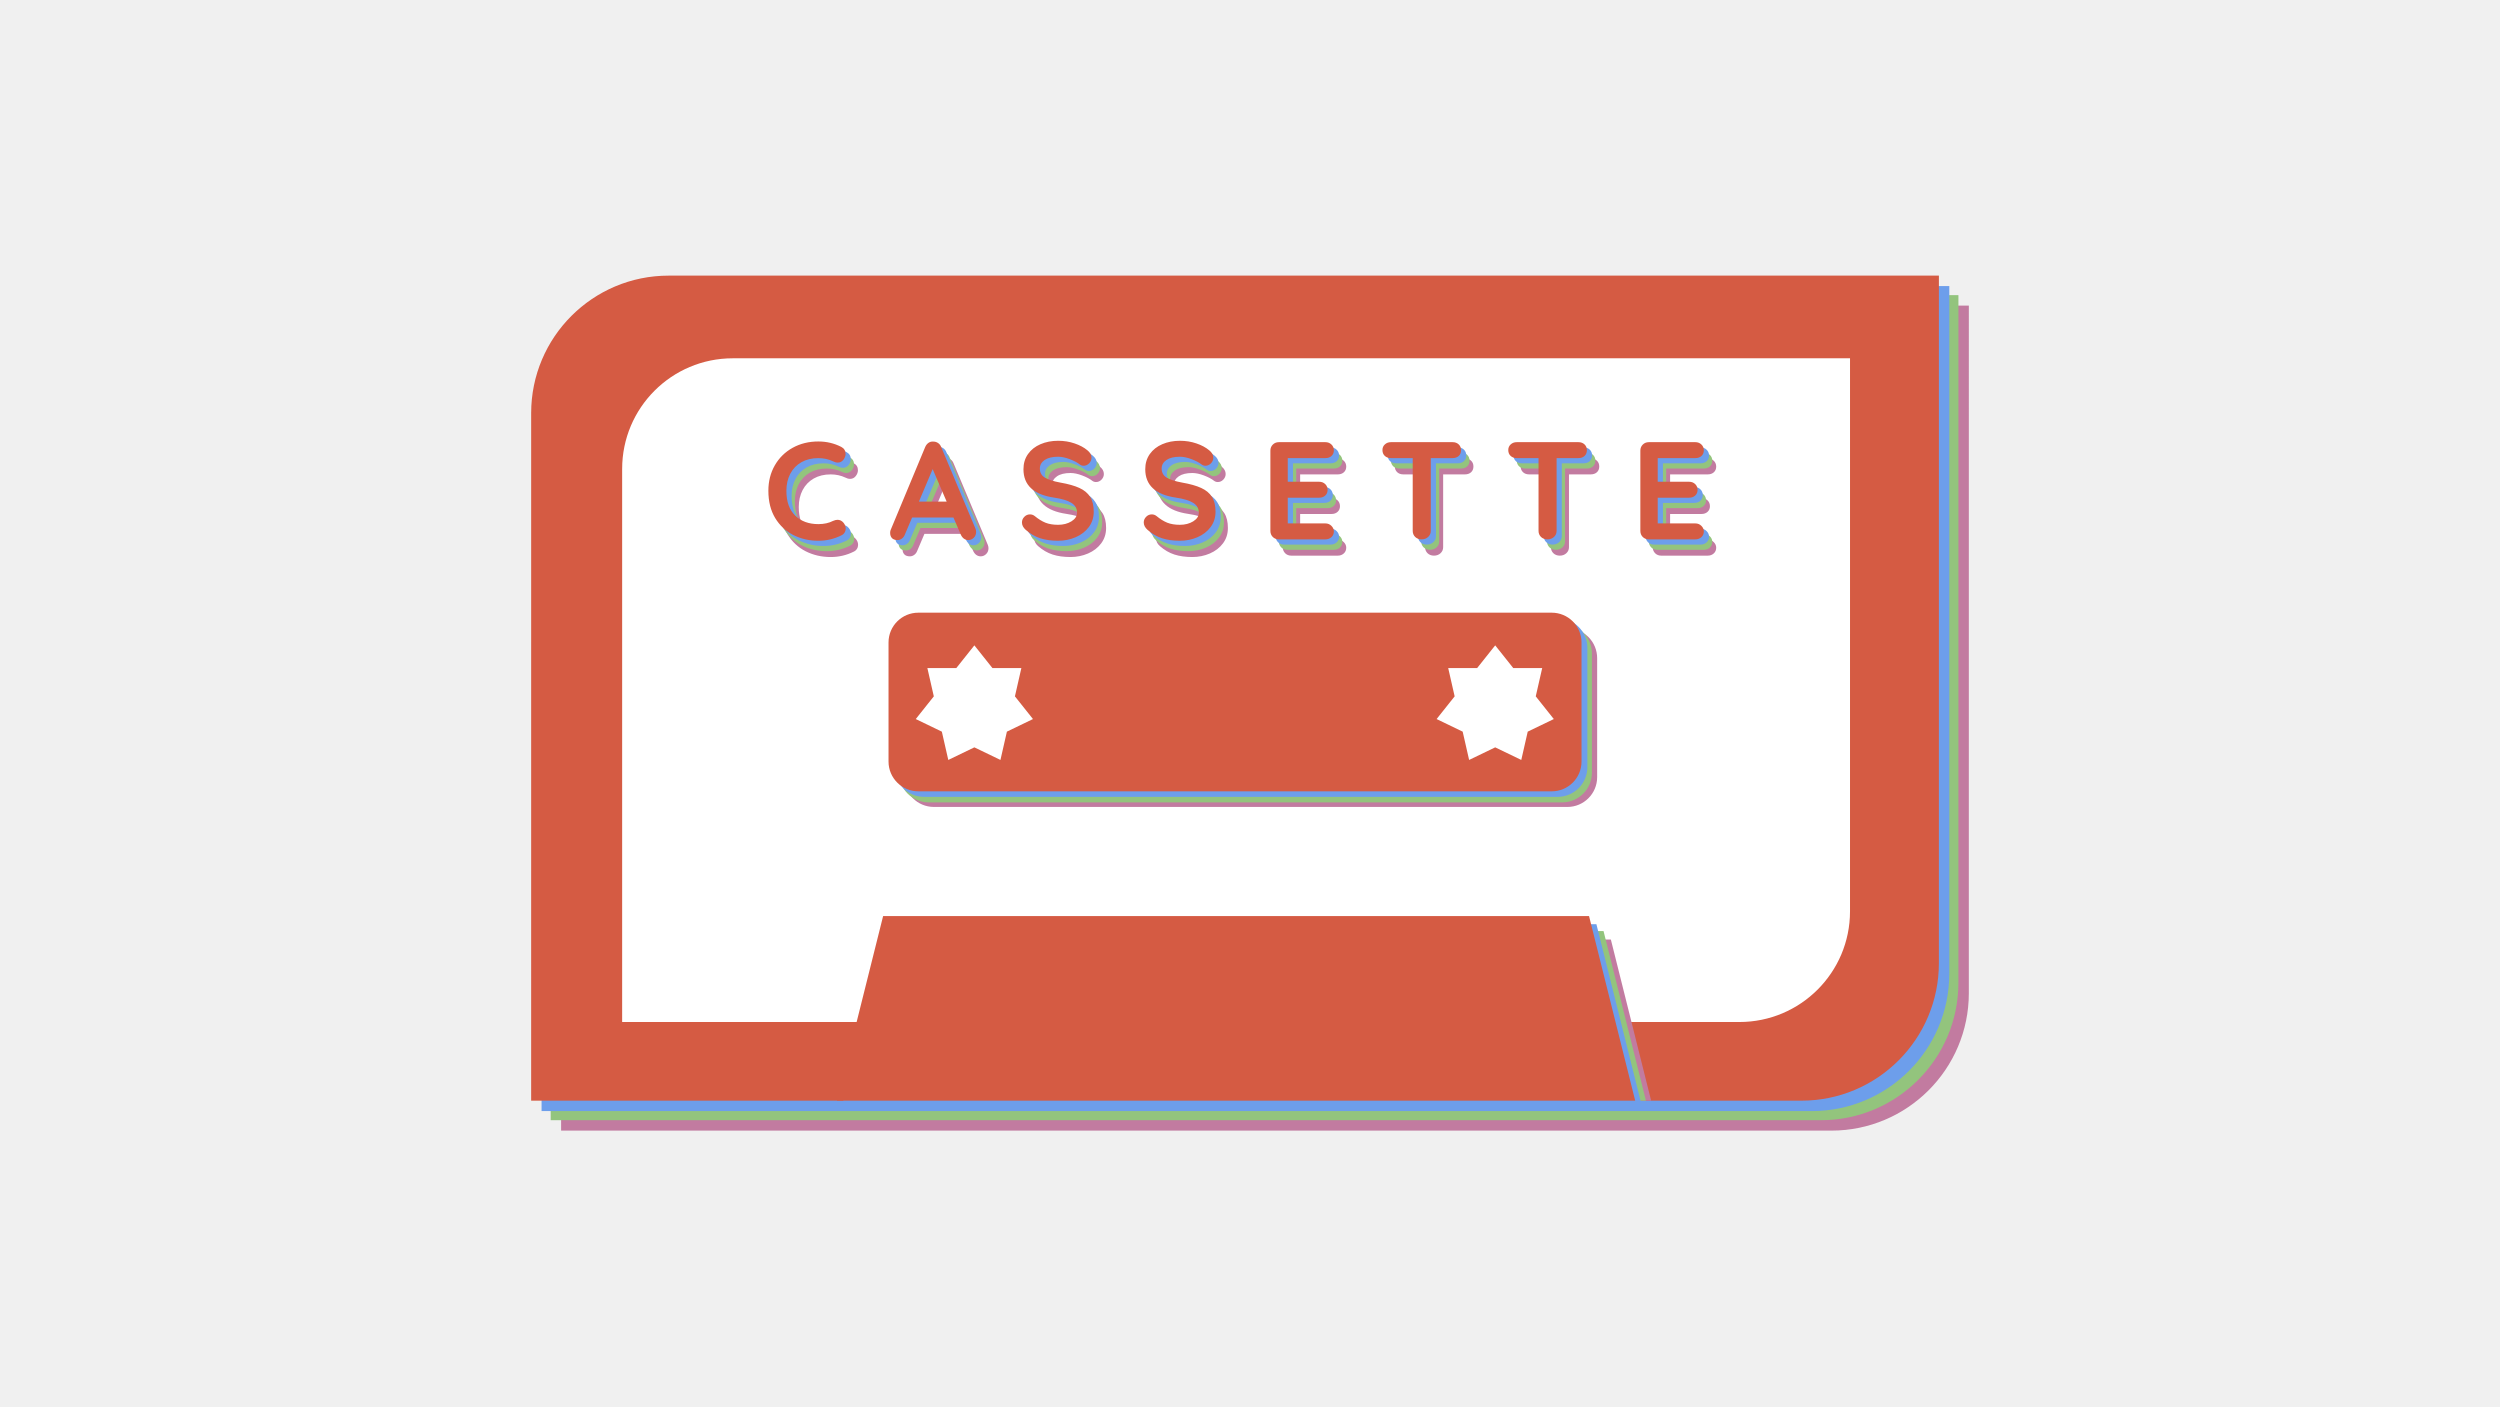
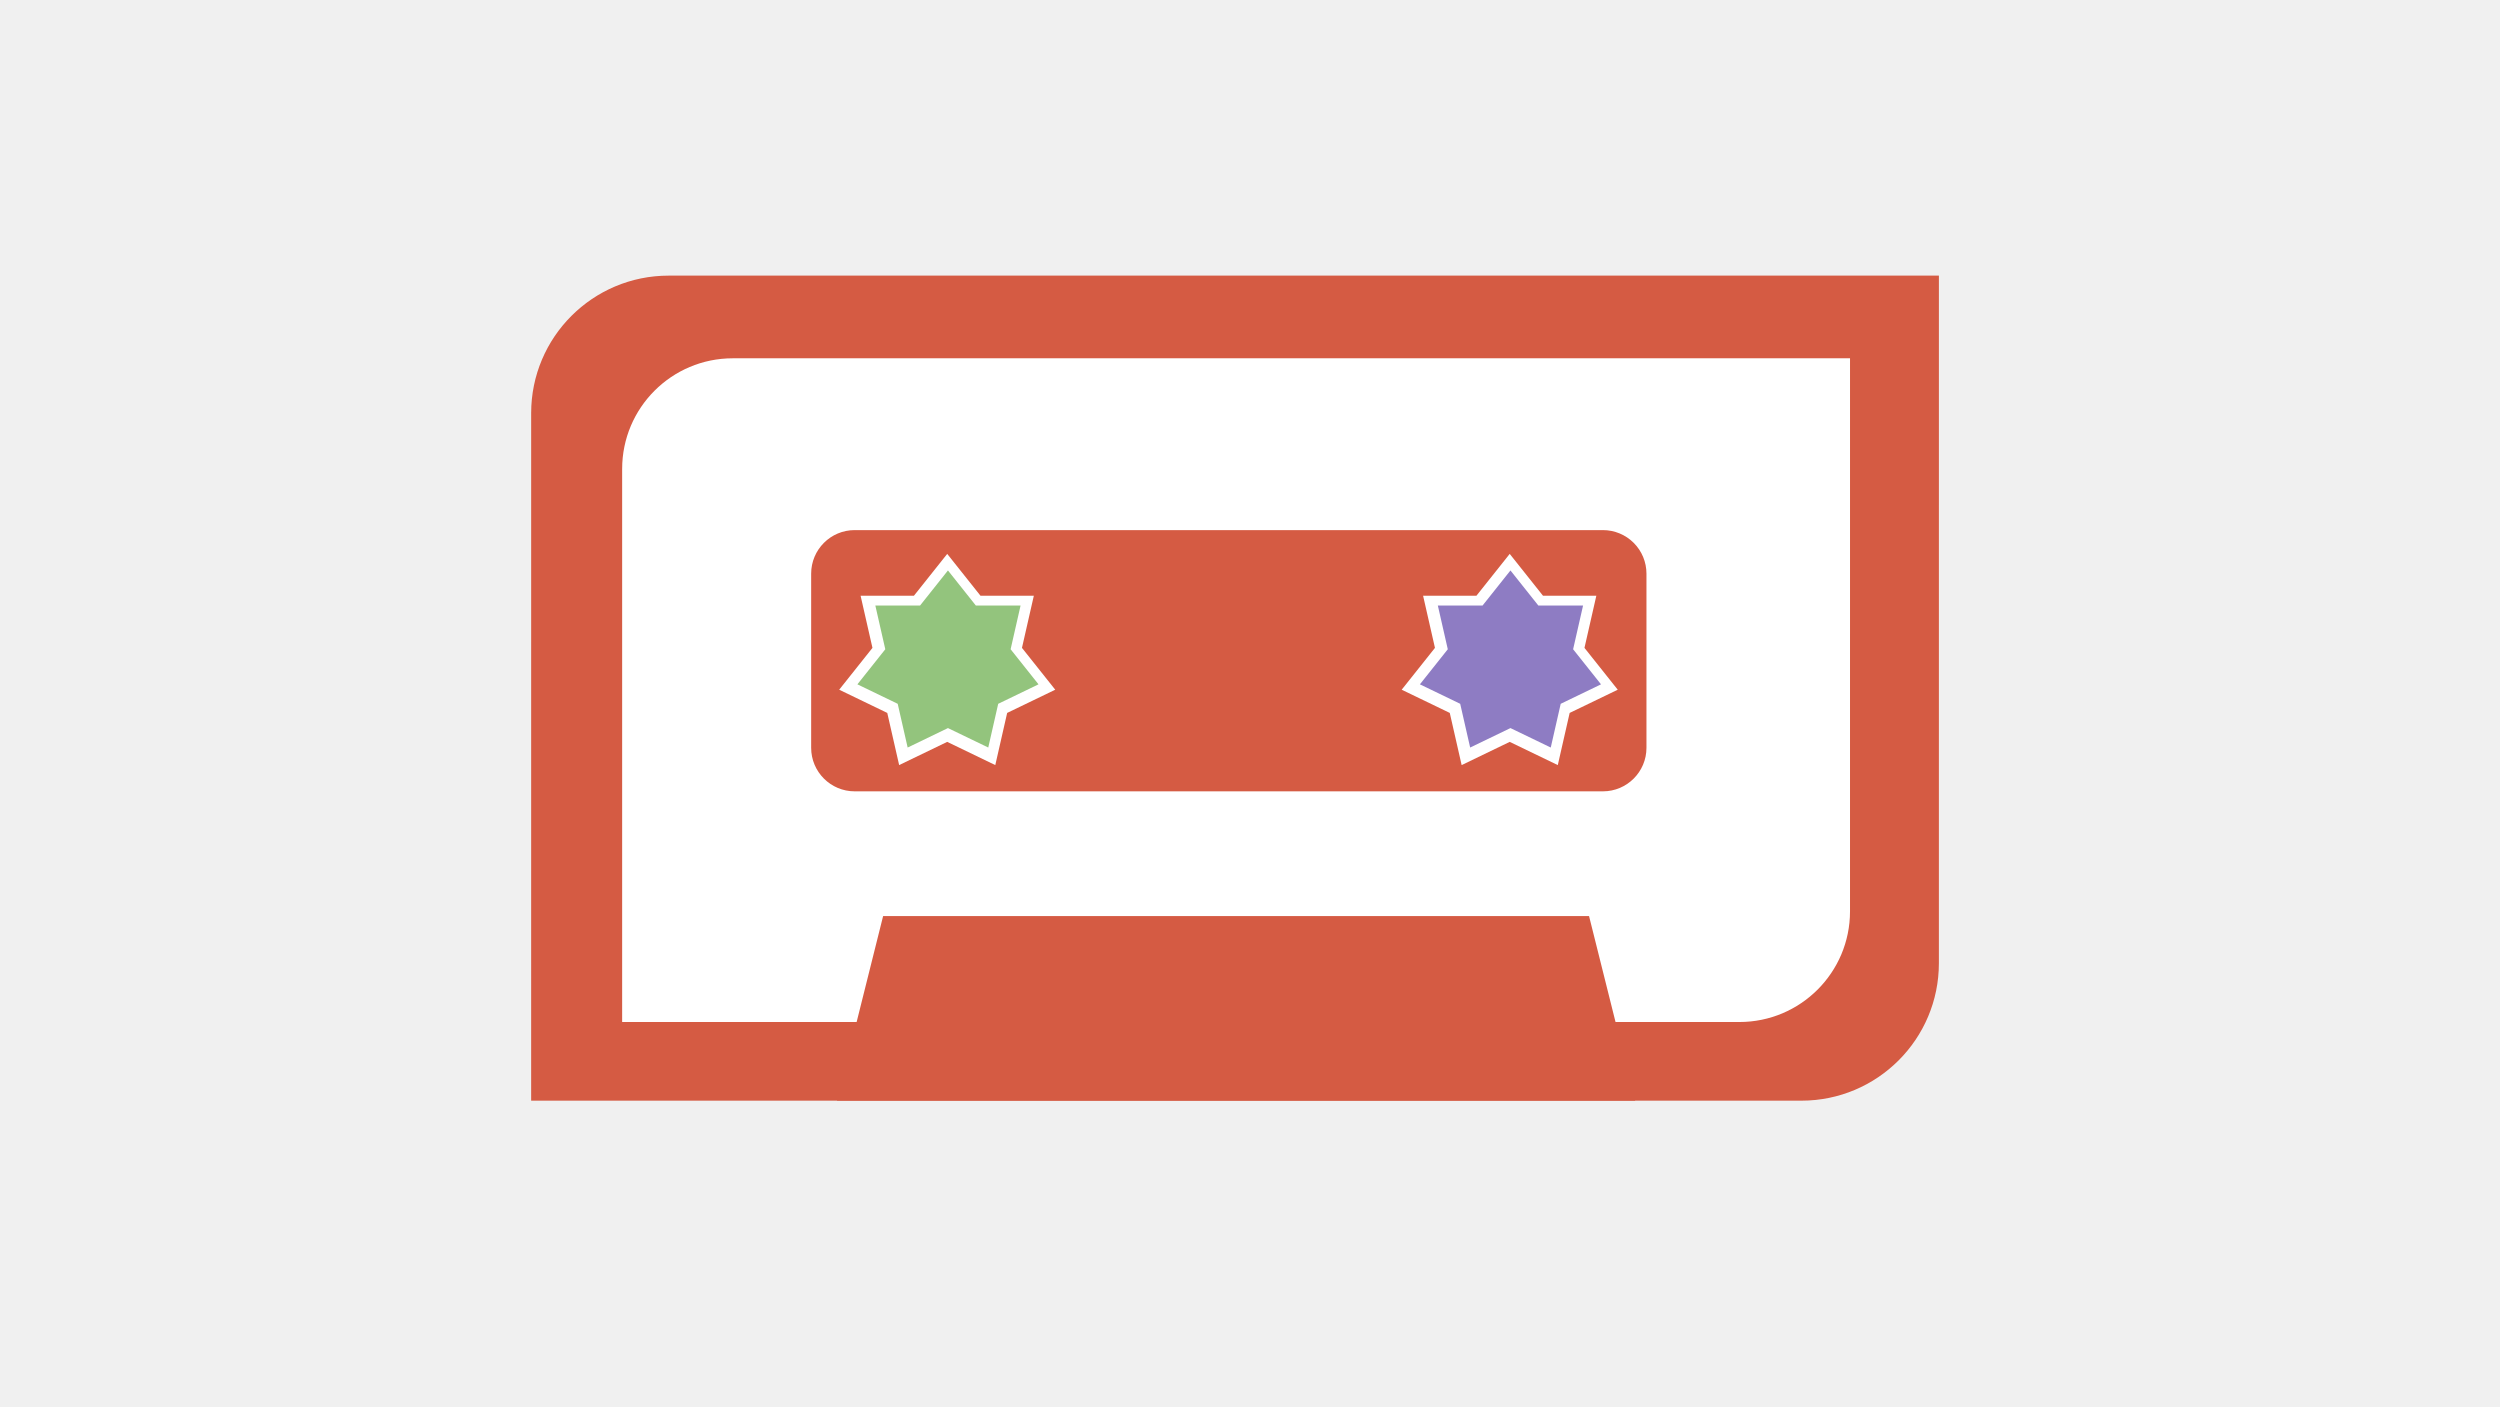
<svg xmlns="http://www.w3.org/2000/svg" version="1.1" viewBox="0.0 0.0 960.0 540.0" fill="none" stroke="none" stroke-linecap="square" stroke-miterlimit="10">
-   <clipPath id="g39fc44f3b4_1_25.0">
+   <clipPath id="g3ea20557ad_0_0.0">
    <path d="m0 0l960.0 0l0 540.0l-960.0 0l0 -540.0z" clip-rule="nonzero" />
  </clipPath>
-   <g clip-path="url(#g39fc44f3b4_1_25.0)">
+   <g clip-path="url(#g3ea20557ad_0_0.0)">
    <path fill="#000000" fill-opacity="0.0" d="m0 0l960.0 0l0 540.0l-960.0 0z" fill-rule="evenodd" />
-     <path fill="#c27ba0" d="m268.27 117.34l487.763 0c0.001 0 0.002 4.7302246E-4 0.003 0.001c8.544922E-4 8.392334E-4 0.001 0.002 0.001 0.003l-0.004 264.01c0 29.163 -23.641 52.804 -52.804 52.804l-487.763 0l0 0c-0.002 0 -0.005 -0.002 -0.005 -0.004l0.005 -264.01l0 0c0 -29.163 23.641 -52.804 52.804 -52.804z" fill-rule="evenodd" />
-     <path fill="#93c47d" d="m264.27 113.34l487.763 0c0.001 0 0.002 4.7302246E-4 0.003 0.001c8.544922E-4 8.392334E-4 0.001 0.002 0.001 0.003l-0.004 264.01c0 29.163 -23.641 52.804 -52.804 52.804l-487.763 0l0 0c-0.002 0 -0.005 -0.002 -0.005 -0.004l0.005 -264.01l0 0c0 -29.163 23.641 -52.804 52.804 -52.804z" fill-rule="evenodd" />
-     <path fill="#6d9eeb" d="m260.77 109.84l487.763 0c0.001 0 0.002 4.7302246E-4 0.003 0.001c8.544922E-4 8.392334E-4 0.001 0.002 0.001 0.003l-0.004 264.01c0 29.163 -23.641 52.804 -52.804 52.804l-487.763 0l0 0c-0.002 0 -0.005 -0.002 -0.005 -0.004l0.005 -264.01l0 0c0 -29.163 23.641 -52.804 52.804 -52.804z" fill-rule="evenodd" />
    <path fill="#d55b43" d="m256.77 105.84l487.763 0c0.001 0 0.002 4.7302246E-4 0.003 0.001c8.544922E-4 8.392334E-4 0.001 0.002 0.001 0.003l-0.004 264.01c0 29.163 -23.641 52.804 -52.804 52.804l-487.763 0l0 0c-0.002 0 -0.005 -0.002 -0.005 -0.004l0.005 -264.01l0 0c0 -29.163 23.641 -52.804 52.804 -52.804z" fill-rule="evenodd" />
    <path fill="#ffffff" d="m281.387 137.585l429.017 0c0.001 0 0.002 4.119873E-4 0.003 0.001c7.324219E-4 7.324219E-4 0.001 0.002 0.001 0.003l-0.004 212.384c0 23.46 -19.018 42.479 -42.479 42.479l-429.018 0l0 0c-0.002 0 -0.004 -0.002 -0.004 -0.004l0.004 -212.384l0 0c0 -23.46 19.018 -42.479 42.479 -42.479z" fill-rule="evenodd" />
-     <path fill="#c27ba0" d="m327.522 422.659l15.472 -61.89l275.575 0l15.472 61.89z" fill-rule="evenodd" />
-     <path fill="#93c47d" d="m325.522 422.654l16.283 -65.134l273.953 0l16.283 65.134z" fill-rule="evenodd" />
-     <path fill="#6d9eeb" d="m323.648 423.483l17.15 -68.598l272.22 0l17.15 68.598z" fill-rule="evenodd" />
    <path fill="#d55b43" d="m321.396 422.659l17.724 -70.898l271.071 0l17.724 70.898z" fill-rule="evenodd" />
-     <path fill="#000000" fill-opacity="0.0" d="m243.658 153.169l471.496 0l0 77.008l-471.496 0z" fill-rule="evenodd" />
-     <path fill="#c27ba0" d="m327.789 177.853q1.656 0.859 1.656 2.719q0 1.125 -0.797 2.188q-0.859 1.125 -2.188 1.125q-0.906 0 -1.812 -0.484q-2.609 -1.234 -5.656 -1.234q-3.734 0 -6.516 1.578q-2.766 1.578 -4.266 4.438q-1.484 2.844 -1.484 6.516q0 6.297 3.391 9.562q3.391 3.25 8.875 3.25q3.25 0 5.656 -1.234q0.953 -0.422 1.703 -0.422q1.391 0 2.344 1.172q0.812 1.016 0.812 2.188q0 0.844 -0.438 1.547q-0.422 0.688 -1.219 1.062q-4.156 2.078 -8.859 2.078q-5.219 0 -9.594 -2.203q-4.375 -2.219 -6.984 -6.531q-2.609 -4.328 -2.609 -10.469q0 -5.438 2.469 -9.75q2.484 -4.328 6.859 -6.75q4.375 -2.422 9.859 -2.422q4.75 0 8.797 2.078zm51.525 31.359q0.266 0.688 0.266 1.281q0 1.375 -0.906 2.266q-0.906 0.875 -2.078 0.875q-0.969 0 -1.75 -0.578q-0.766 -0.594 -1.188 -1.609l-2.781 -6.453l-15.891 0l-2.766 6.516q-0.375 1.0 -1.156 1.562q-0.766 0.562 -1.672 0.562q-1.391 0 -2.109 -0.734q-0.719 -0.75 -0.719 -2.031q0 -0.484 0.156 -1.016l13.281 -31.891q0.438 -1.062 1.281 -1.656q0.859 -0.594 1.922 -0.484q0.953 0 1.781 0.562q0.828 0.562 1.203 1.578l13.125 31.25zm-21.703 -10.344l10.656 0l-5.375 -12.484l-5.281 12.484zm53.43 15.031q-3.844 0 -6.828 -0.953q-2.984 -0.969 -5.594 -3.25q-1.438 -1.281 -1.438 -2.828q0 -1.234 0.906 -2.156q0.906 -0.938 2.172 -0.938q1.016 0 1.828 0.641q2.125 1.75 4.141 2.562q2.031 0.797 4.812 0.797q2.984 0 5.141 -1.328q2.156 -1.344 2.156 -3.312q0 -2.406 -2.141 -3.766q-2.125 -1.359 -6.75 -2.047q-11.688 -1.719 -11.688 -10.891q0 -3.359 1.75 -5.828q1.766 -2.484 4.797 -3.781q3.047 -1.312 6.781 -1.312q3.359 0 6.312 1.016q2.969 1.0 4.938 2.656q1.547 1.234 1.547 2.828q0 1.234 -0.906 2.172q-0.906 0.922 -2.125 0.922q-0.797 0 -1.438 -0.484q-1.391 -1.109 -3.875 -2.047q-2.469 -0.938 -4.453 -0.938q-3.359 0 -5.203 1.266q-1.828 1.25 -1.828 3.266q0 2.297 1.891 3.469q1.891 1.172 5.953 1.922q4.578 0.797 7.328 2.062q2.75 1.25 4.125 3.406q1.391 2.156 1.391 5.734q0 3.359 -1.891 5.891q-1.891 2.531 -5.047 3.891q-3.141 1.359 -6.766 1.359zm46.769 0q-3.844 0 -6.828 -0.953q-2.984 -0.969 -5.594 -3.25q-1.438 -1.281 -1.438 -2.828q0 -1.234 0.906 -2.156q0.906 -0.938 2.172 -0.938q1.016 0 1.828 0.641q2.125 1.75 4.141 2.562q2.031 0.797 4.812 0.797q2.984 0 5.141 -1.328q2.156 -1.344 2.156 -3.312q0 -2.406 -2.141 -3.766q-2.125 -1.359 -6.75 -2.047q-11.688 -1.719 -11.688 -10.891q0 -3.359 1.75 -5.828q1.766 -2.484 4.797 -3.781q3.047 -1.312 6.781 -1.312q3.359 0 6.312 1.016q2.969 1.0 4.938 2.656q1.547 1.234 1.547 2.828q0 1.234 -0.906 2.172q-0.906 0.922 -2.125 0.922q-0.797 0 -1.438 -0.484q-1.391 -1.109 -3.875 -2.047q-2.469 -0.938 -4.453 -0.938q-3.359 0 -5.203 1.266q-1.828 1.25 -1.828 3.266q0 2.297 1.891 3.469q1.891 1.172 5.953 1.922q4.578 0.797 7.328 2.062q2.75 1.25 4.125 3.406q1.391 2.156 1.391 5.734q0 3.359 -1.891 5.891q-1.891 2.531 -5.047 3.891q-3.141 1.359 -6.766 1.359zm55.894 -6.656q1.375 0 2.312 0.938q0.938 0.922 0.938 2.141q0 1.344 -0.938 2.203q-0.938 0.844 -2.312 0.844l-17.875 0q-1.391 0 -2.328 -0.922q-0.922 -0.938 -0.922 -2.328l0 -30.828q0 -1.391 0.922 -2.312q0.938 -0.938 2.328 -0.938l17.875 0q1.375 0 2.312 0.891q0.938 0.875 0.938 2.25q0 1.344 -0.906 2.172q-0.906 0.812 -2.344 0.812l-14.453 0l0 9.078l12.047 0q1.391 0 2.312 0.875q0.938 0.875 0.938 2.266q0 1.328 -0.906 2.156q-0.906 0.828 -2.344 0.828l-12.047 0l0 9.875l14.453 0zm48.842 -31.203q1.438 0 2.344 0.859q0.906 0.844 0.906 2.234q0 1.391 -0.906 2.219q-0.906 0.812 -2.344 0.812l-8.375 0l0 27.953q0 1.391 -1.016 2.328q-1.016 0.922 -2.5 0.922q-1.5 0 -2.469 -0.922q-0.953 -0.938 -0.953 -2.328l0 -27.953l-8.359 0q-1.453 0 -2.359 -0.844q-0.906 -0.859 -0.906 -2.25q0 -1.328 0.938 -2.172q0.938 -0.859 2.328 -0.859l23.672 0zm48.315 0q1.438 0 2.344 0.859q0.906 0.844 0.906 2.234q0 1.391 -0.906 2.219q-0.906 0.812 -2.344 0.812l-8.375 0l0 27.953q0 1.391 -1.016 2.328q-1.016 0.922 -2.5 0.922q-1.5 0 -2.469 -0.922q-0.953 -0.938 -0.953 -2.328l0 -27.953l-8.359 0q-1.453 0 -2.359 -0.844q-0.906 -0.859 -0.906 -2.25q0 -1.328 0.938 -2.172q0.938 -0.859 2.328 -0.859l23.672 0zm44.909 31.203q1.375 0 2.312 0.938q0.938 0.922 0.938 2.141q0 1.344 -0.938 2.203q-0.938 0.844 -2.312 0.844l-17.875 0q-1.391 0 -2.328 -0.922q-0.922 -0.938 -0.922 -2.328l0 -30.828q0 -1.391 0.922 -2.312q0.938 -0.938 2.328 -0.938l17.875 0q1.375 0 2.312 0.891q0.938 0.875 0.938 2.25q0 1.344 -0.906 2.172q-0.906 0.812 -2.344 0.812l-14.453 0l0 9.078l12.047 0q1.391 0 2.312 0.875q0.938 0.875 0.938 2.266q0 1.328 -0.906 2.156q-0.906 0.828 -2.344 0.828l-12.047 0l0 9.875l14.453 0z" fill-rule="nonzero" />
-     <path fill="#000000" fill-opacity="0.0" d="m242.158 150.919l471.496 0l0 77.008l-471.496 0z" fill-rule="evenodd" />
-     <path fill="#93c47d" d="m326.289 175.603q1.656 0.859 1.656 2.719q0 1.125 -0.797 2.188q-0.859 1.125 -2.188 1.125q-0.906 0 -1.812 -0.484q-2.609 -1.234 -5.656 -1.234q-3.734 0 -6.516 1.578q-2.766 1.578 -4.266 4.438q-1.484 2.844 -1.484 6.516q0 6.297 3.391 9.562q3.391 3.25 8.875 3.25q3.25 0 5.656 -1.234q0.953 -0.422 1.703 -0.422q1.391 0 2.344 1.172q0.812 1.016 0.812 2.188q0 0.844 -0.438 1.547q-0.422 0.688 -1.219 1.062q-4.156 2.078 -8.859 2.078q-5.219 0 -9.594 -2.203q-4.375 -2.219 -6.984 -6.531q-2.609 -4.328 -2.609 -10.469q0 -5.438 2.469 -9.75q2.484 -4.328 6.859 -6.75q4.375 -2.422 9.859 -2.422q4.75 0 8.797 2.078zm51.525 31.359q0.266 0.688 0.266 1.281q0 1.375 -0.906 2.266q-0.906 0.875 -2.078 0.875q-0.969 0 -1.75 -0.578q-0.766 -0.594 -1.188 -1.609l-2.781 -6.453l-15.891 0l-2.766 6.516q-0.375 1.0 -1.156 1.562q-0.766 0.562 -1.672 0.562q-1.391 0 -2.109 -0.734q-0.719 -0.75 -0.719 -2.031q0 -0.484 0.156 -1.016l13.281 -31.891q0.438 -1.062 1.281 -1.656q0.859 -0.594 1.922 -0.484q0.953 0 1.781 0.562q0.828 0.562 1.203 1.578l13.125 31.25zm-21.703 -10.344l10.656 0l-5.375 -12.484l-5.281 12.484zm53.43 15.031q-3.844 0 -6.828 -0.953q-2.984 -0.969 -5.594 -3.25q-1.438 -1.281 -1.438 -2.828q0 -1.234 0.906 -2.156q0.906 -0.938 2.172 -0.938q1.016 0 1.828 0.641q2.125 1.75 4.141 2.562q2.031 0.797 4.812 0.797q2.984 0 5.141 -1.328q2.156 -1.344 2.156 -3.312q0 -2.406 -2.141 -3.766q-2.125 -1.359 -6.75 -2.047q-11.688 -1.719 -11.688 -10.891q0 -3.359 1.75 -5.828q1.766 -2.484 4.797 -3.781q3.047 -1.312 6.781 -1.312q3.359 0 6.312 1.016q2.969 1.0 4.938 2.656q1.547 1.234 1.547 2.828q0 1.234 -0.906 2.172q-0.906 0.922 -2.125 0.922q-0.797 0 -1.438 -0.484q-1.391 -1.109 -3.875 -2.047q-2.469 -0.938 -4.453 -0.938q-3.359 0 -5.203 1.266q-1.828 1.25 -1.828 3.266q0 2.297 1.891 3.469q1.891 1.172 5.953 1.922q4.578 0.797 7.328 2.062q2.75 1.25 4.125 3.406q1.391 2.156 1.391 5.734q0 3.359 -1.891 5.891q-1.891 2.531 -5.047 3.891q-3.141 1.359 -6.766 1.359zm46.769 0q-3.844 0 -6.828 -0.953q-2.984 -0.969 -5.594 -3.25q-1.438 -1.281 -1.438 -2.828q0 -1.234 0.906 -2.156q0.906 -0.938 2.172 -0.938q1.016 0 1.828 0.641q2.125 1.75 4.141 2.562q2.031 0.797 4.812 0.797q2.984 0 5.141 -1.328q2.156 -1.344 2.156 -3.312q0 -2.406 -2.141 -3.766q-2.125 -1.359 -6.75 -2.047q-11.688 -1.719 -11.688 -10.891q0 -3.359 1.75 -5.828q1.766 -2.484 4.797 -3.781q3.047 -1.312 6.781 -1.312q3.359 0 6.312 1.016q2.969 1.0 4.938 2.656q1.547 1.234 1.547 2.828q0 1.234 -0.906 2.172q-0.906 0.922 -2.125 0.922q-0.797 0 -1.438 -0.484q-1.391 -1.109 -3.875 -2.047q-2.469 -0.938 -4.453 -0.938q-3.359 0 -5.203 1.266q-1.828 1.25 -1.828 3.266q0 2.297 1.891 3.469q1.891 1.172 5.953 1.922q4.578 0.797 7.328 2.062q2.75 1.25 4.125 3.406q1.391 2.156 1.391 5.734q0 3.359 -1.891 5.891q-1.891 2.531 -5.047 3.891q-3.141 1.359 -6.766 1.359zm55.894 -6.656q1.375 0 2.312 0.938q0.938 0.922 0.938 2.141q0 1.344 -0.938 2.203q-0.938 0.844 -2.312 0.844l-17.875 0q-1.391 0 -2.328 -0.922q-0.922 -0.938 -0.922 -2.328l0 -30.828q0 -1.391 0.922 -2.312q0.938 -0.938 2.328 -0.938l17.875 0q1.375 0 2.312 0.891q0.938 0.875 0.938 2.25q0 1.344 -0.906 2.172q-0.906 0.812 -2.344 0.812l-14.453 0l0 9.078l12.047 0q1.391 0 2.312 0.875q0.938 0.875 0.938 2.266q0 1.328 -0.906 2.156q-0.906 0.828 -2.344 0.828l-12.047 0l0 9.875l14.453 0zm48.842 -31.203q1.438 0 2.344 0.859q0.906 0.844 0.906 2.234q0 1.391 -0.906 2.219q-0.906 0.812 -2.344 0.812l-8.375 0l0 27.953q0 1.391 -1.016 2.328q-1.016 0.922 -2.5 0.922q-1.5 0 -2.469 -0.922q-0.953 -0.938 -0.953 -2.328l0 -27.953l-8.359 0q-1.453 0 -2.359 -0.844q-0.906 -0.859 -0.906 -2.25q0 -1.328 0.938 -2.172q0.938 -0.859 2.328 -0.859l23.672 0zm48.315 0q1.438 0 2.344 0.859q0.906 0.844 0.906 2.234q0 1.391 -0.906 2.219q-0.906 0.812 -2.344 0.812l-8.375 0l0 27.953q0 1.391 -1.016 2.328q-1.016 0.922 -2.5 0.922q-1.5 0 -2.469 -0.922q-0.953 -0.938 -0.953 -2.328l0 -27.953l-8.359 0q-1.453 0 -2.359 -0.844q-0.906 -0.859 -0.906 -2.25q0 -1.328 0.938 -2.172q0.938 -0.859 2.328 -0.859l23.672 0zm44.909 31.203q1.375 0 2.312 0.938q0.938 0.922 0.938 2.141q0 1.344 -0.938 2.203q-0.938 0.844 -2.312 0.844l-17.875 0q-1.391 0 -2.328 -0.922q-0.922 -0.938 -0.922 -2.328l0 -30.828q0 -1.391 0.922 -2.312q0.938 -0.938 2.328 -0.938l17.875 0q1.375 0 2.312 0.891q0.938 0.875 0.938 2.25q0 1.344 -0.906 2.172q-0.906 0.812 -2.344 0.812l-14.453 0l0 9.078l12.047 0q1.391 0 2.312 0.875q0.938 0.875 0.938 2.266q0 1.328 -0.906 2.156q-0.906 0.828 -2.344 0.828l-12.047 0l0 9.875l14.453 0z" fill-rule="nonzero" />
-     <path fill="#000000" fill-opacity="0.0" d="m240.908 148.919l471.496 0l0 77.008l-471.496 0z" fill-rule="evenodd" />
-     <path fill="#6d9eeb" d="m325.039 173.603q1.656 0.859 1.656 2.719q0 1.125 -0.797 2.188q-0.859 1.125 -2.188 1.125q-0.906 0 -1.812 -0.484q-2.609 -1.234 -5.656 -1.234q-3.734 0 -6.516 1.578q-2.766 1.578 -4.266 4.438q-1.484 2.844 -1.484 6.516q0 6.297 3.391 9.562q3.391 3.25 8.875 3.25q3.25 0 5.656 -1.234q0.953 -0.422 1.703 -0.422q1.391 0 2.344 1.172q0.812 1.016 0.812 2.188q0 0.844 -0.438 1.547q-0.422 0.688 -1.219 1.062q-4.156 2.078 -8.859 2.078q-5.219 0 -9.594 -2.203q-4.375 -2.219 -6.984 -6.531q-2.609 -4.328 -2.609 -10.469q0 -5.438 2.469 -9.75q2.484 -4.328 6.859 -6.75q4.375 -2.422 9.859 -2.422q4.75 0 8.797 2.078zm51.525 31.359q0.266 0.688 0.266 1.281q0 1.375 -0.906 2.266q-0.906 0.875 -2.078 0.875q-0.969 0 -1.75 -0.578q-0.766 -0.594 -1.188 -1.609l-2.781 -6.453l-15.891 0l-2.766 6.516q-0.375 1.0 -1.156 1.562q-0.766 0.562 -1.672 0.562q-1.391 0 -2.109 -0.734q-0.719 -0.75 -0.719 -2.031q0 -0.484 0.156 -1.016l13.281 -31.891q0.438 -1.062 1.281 -1.656q0.859 -0.594 1.922 -0.484q0.953 0 1.781 0.562q0.828 0.562 1.203 1.578l13.125 31.25zm-21.703 -10.344l10.656 0l-5.375 -12.484l-5.281 12.484zm53.43 15.031q-3.844 0 -6.828 -0.953q-2.984 -0.969 -5.594 -3.25q-1.438 -1.281 -1.438 -2.828q0 -1.234 0.906 -2.156q0.906 -0.938 2.172 -0.938q1.016 0 1.828 0.641q2.125 1.75 4.141 2.562q2.031 0.797 4.812 0.797q2.984 0 5.141 -1.328q2.156 -1.344 2.156 -3.312q0 -2.406 -2.141 -3.766q-2.125 -1.359 -6.75 -2.047q-11.688 -1.719 -11.688 -10.891q0 -3.359 1.75 -5.828q1.766 -2.484 4.797 -3.781q3.047 -1.312 6.781 -1.312q3.359 0 6.312 1.016q2.969 1.0 4.938 2.656q1.547 1.234 1.547 2.828q0 1.234 -0.906 2.172q-0.906 0.922 -2.125 0.922q-0.797 0 -1.438 -0.484q-1.391 -1.109 -3.875 -2.047q-2.469 -0.938 -4.453 -0.938q-3.359 0 -5.203 1.266q-1.828 1.25 -1.828 3.266q0 2.297 1.891 3.469q1.891 1.172 5.953 1.922q4.578 0.797 7.328 2.062q2.75 1.25 4.125 3.406q1.391 2.156 1.391 5.734q0 3.359 -1.891 5.891q-1.891 2.531 -5.047 3.891q-3.141 1.359 -6.766 1.359zm46.769 0q-3.844 0 -6.828 -0.953q-2.984 -0.969 -5.594 -3.25q-1.438 -1.281 -1.438 -2.828q0 -1.234 0.906 -2.156q0.906 -0.938 2.172 -0.938q1.016 0 1.828 0.641q2.125 1.75 4.141 2.562q2.031 0.797 4.812 0.797q2.984 0 5.141 -1.328q2.156 -1.344 2.156 -3.312q0 -2.406 -2.141 -3.766q-2.125 -1.359 -6.75 -2.047q-11.688 -1.719 -11.688 -10.891q0 -3.359 1.75 -5.828q1.766 -2.484 4.797 -3.781q3.047 -1.312 6.781 -1.312q3.359 0 6.312 1.016q2.969 1.0 4.938 2.656q1.547 1.234 1.547 2.828q0 1.234 -0.906 2.172q-0.906 0.922 -2.125 0.922q-0.797 0 -1.438 -0.484q-1.391 -1.109 -3.875 -2.047q-2.469 -0.938 -4.453 -0.938q-3.359 0 -5.203 1.266q-1.828 1.25 -1.828 3.266q0 2.297 1.891 3.469q1.891 1.172 5.953 1.922q4.578 0.797 7.328 2.062q2.75 1.25 4.125 3.406q1.391 2.156 1.391 5.734q0 3.359 -1.891 5.891q-1.891 2.531 -5.047 3.891q-3.141 1.359 -6.766 1.359zm55.894 -6.656q1.375 0 2.312 0.938q0.938 0.922 0.938 2.141q0 1.344 -0.938 2.203q-0.938 0.844 -2.312 0.844l-17.875 0q-1.391 0 -2.328 -0.922q-0.922 -0.938 -0.922 -2.328l0 -30.828q0 -1.391 0.922 -2.312q0.938 -0.938 2.328 -0.938l17.875 0q1.375 0 2.312 0.891q0.938 0.875 0.938 2.25q0 1.344 -0.906 2.172q-0.906 0.812 -2.344 0.812l-14.453 0l0 9.078l12.047 0q1.391 0 2.312 0.875q0.938 0.875 0.938 2.266q0 1.328 -0.906 2.156q-0.906 0.828 -2.344 0.828l-12.047 0l0 9.875l14.453 0zm48.842 -31.203q1.438 0 2.344 0.859q0.906 0.844 0.906 2.234q0 1.391 -0.906 2.219q-0.906 0.812 -2.344 0.812l-8.375 0l0 27.953q0 1.391 -1.016 2.328q-1.016 0.922 -2.5 0.922q-1.5 0 -2.469 -0.922q-0.953 -0.938 -0.953 -2.328l0 -27.953l-8.359 0q-1.453 0 -2.359 -0.844q-0.906 -0.859 -0.906 -2.25q0 -1.328 0.938 -2.172q0.938 -0.859 2.328 -0.859l23.672 0zm48.315 0q1.438 0 2.344 0.859q0.906 0.844 0.906 2.234q0 1.391 -0.906 2.219q-0.906 0.812 -2.344 0.812l-8.375 0l0 27.953q0 1.391 -1.016 2.328q-1.016 0.922 -2.5 0.922q-1.5 0 -2.469 -0.922q-0.953 -0.938 -0.953 -2.328l0 -27.953l-8.359 0q-1.453 0 -2.359 -0.844q-0.906 -0.859 -0.906 -2.25q0 -1.328 0.938 -2.172q0.938 -0.859 2.328 -0.859l23.672 0zm44.909 31.203q1.375 0 2.312 0.938q0.938 0.922 0.938 2.141q0 1.344 -0.938 2.203q-0.938 0.844 -2.312 0.844l-17.875 0q-1.391 0 -2.328 -0.922q-0.922 -0.938 -0.922 -2.328l0 -30.828q0 -1.391 0.922 -2.312q0.938 -0.938 2.328 -0.938l17.875 0q1.375 0 2.312 0.891q0.938 0.875 0.938 2.25q0 1.344 -0.906 2.172q-0.906 0.812 -2.344 0.812l-14.453 0l0 9.078l12.047 0q1.391 0 2.312 0.875q0.938 0.875 0.938 2.266q0 1.328 -0.906 2.156q-0.906 0.828 -2.344 0.828l-12.047 0l0 9.875l14.453 0z" fill-rule="nonzero" />
-     <path fill="#c27ba0" d="m347.194 252.704l0 0c0 -6.314 5.119 -11.433 11.433 -11.433l243.244 0c3.032 0 5.94 1.205 8.085 3.349c2.144 2.144 3.349 5.052 3.349 8.085l0 45.732c0 6.314 -5.119 11.433 -11.433 11.433l-243.244 0c-6.314 0 -11.433 -5.119 -11.433 -11.433z" fill-rule="evenodd" />
-     <path fill="#93c47d" d="m345.194 250.954l0 0c0 -6.314 5.119 -11.433 11.433 -11.433l243.244 0c3.032 0 5.94 1.205 8.085 3.349c2.144 2.144 3.349 5.052 3.349 8.085l0 45.732c0 6.314 -5.119 11.433 -11.433 11.433l-243.244 0c-6.314 0 -11.433 -5.119 -11.433 -11.433z" fill-rule="evenodd" />
-     <path fill="#6d9eeb" d="m343.444 248.829l0 0c0 -6.314 5.119 -11.433 11.433 -11.433l243.244 0c3.032 0 5.94 1.205 8.085 3.349c2.144 2.144 3.349 5.052 3.349 8.085l0 45.732c0 6.314 -5.119 11.433 -11.433 11.433l-243.244 0c-6.314 0 -11.433 -5.119 -11.433 -11.433z" fill-rule="evenodd" />
-     <path fill="#d55b43" d="m341.194 246.704l0 0c0 -6.314 5.119 -11.433 11.433 -11.433l243.244 0c3.032 0 5.94 1.205 8.085 3.349c2.144 2.144 3.349 5.052 3.349 8.085l0 45.732c0 6.314 -5.119 11.433 -11.433 11.433l-243.244 0c-6.314 0 -11.433 -5.119 -11.433 -11.433z" fill-rule="evenodd" />
-     <path fill="#000000" fill-opacity="0.0" d="m238.908 146.919l471.496 0l0 77.008l-471.496 0z" fill-rule="evenodd" />
-     <path fill="#d55b43" d="m323.039 171.603q1.656 0.859 1.656 2.719q0 1.125 -0.797 2.188q-0.859 1.125 -2.188 1.125q-0.906 0 -1.812 -0.484q-2.609 -1.234 -5.656 -1.234q-3.734 0 -6.516 1.578q-2.766 1.578 -4.266 4.438q-1.484 2.844 -1.484 6.516q0 6.297 3.391 9.562q3.391 3.25 8.875 3.25q3.25 0 5.656 -1.234q0.953 -0.422 1.703 -0.422q1.391 0 2.344 1.172q0.812 1.016 0.812 2.188q0 0.844 -0.438 1.547q-0.422 0.688 -1.219 1.062q-4.156 2.078 -8.859 2.078q-5.219 0 -9.594 -2.203q-4.375 -2.219 -6.984 -6.531q-2.609 -4.328 -2.609 -10.469q0 -5.438 2.469 -9.75q2.484 -4.328 6.859 -6.75q4.375 -2.422 9.859 -2.422q4.75 0 8.797 2.078zm51.525 31.359q0.266 0.688 0.266 1.281q0 1.375 -0.906 2.266q-0.906 0.875 -2.078 0.875q-0.969 0 -1.75 -0.578q-0.766 -0.594 -1.188 -1.609l-2.781 -6.453l-15.891 0l-2.766 6.516q-0.375 1.0 -1.156 1.562q-0.766 0.562 -1.672 0.562q-1.391 0 -2.109 -0.734q-0.719 -0.75 -0.719 -2.031q0 -0.484 0.156 -1.016l13.281 -31.891q0.438 -1.062 1.281 -1.656q0.859 -0.594 1.922 -0.484q0.953 0 1.781 0.562q0.828 0.562 1.203 1.578l13.125 31.25zm-21.703 -10.344l10.656 0l-5.375 -12.484l-5.281 12.484zm53.43 15.031q-3.844 0 -6.828 -0.953q-2.984 -0.969 -5.594 -3.25q-1.438 -1.281 -1.438 -2.828q0 -1.234 0.906 -2.156q0.906 -0.938 2.172 -0.938q1.016 0 1.828 0.641q2.125 1.75 4.141 2.562q2.031 0.797 4.812 0.797q2.984 0 5.141 -1.328q2.156 -1.344 2.156 -3.312q0 -2.406 -2.141 -3.766q-2.125 -1.359 -6.75 -2.047q-11.688 -1.719 -11.688 -10.891q0 -3.359 1.75 -5.828q1.766 -2.484 4.797 -3.781q3.047 -1.312 6.781 -1.312q3.359 0 6.312 1.016q2.969 1.0 4.938 2.656q1.547 1.234 1.547 2.828q0 1.234 -0.906 2.172q-0.906 0.922 -2.125 0.922q-0.797 0 -1.438 -0.484q-1.391 -1.109 -3.875 -2.047q-2.469 -0.938 -4.453 -0.938q-3.359 0 -5.203 1.266q-1.828 1.25 -1.828 3.266q0 2.297 1.891 3.469q1.891 1.172 5.953 1.922q4.578 0.797 7.328 2.062q2.75 1.25 4.125 3.406q1.391 2.156 1.391 5.734q0 3.359 -1.891 5.891q-1.891 2.531 -5.047 3.891q-3.141 1.359 -6.766 1.359zm46.769 0q-3.844 0 -6.828 -0.953q-2.984 -0.969 -5.594 -3.25q-1.438 -1.281 -1.438 -2.828q0 -1.234 0.906 -2.156q0.906 -0.938 2.172 -0.938q1.016 0 1.828 0.641q2.125 1.75 4.141 2.562q2.031 0.797 4.812 0.797q2.984 0 5.141 -1.328q2.156 -1.344 2.156 -3.312q0 -2.406 -2.141 -3.766q-2.125 -1.359 -6.75 -2.047q-11.688 -1.719 -11.688 -10.891q0 -3.359 1.75 -5.828q1.766 -2.484 4.797 -3.781q3.047 -1.312 6.781 -1.312q3.359 0 6.312 1.016q2.969 1.0 4.938 2.656q1.547 1.234 1.547 2.828q0 1.234 -0.906 2.172q-0.906 0.922 -2.125 0.922q-0.797 0 -1.438 -0.484q-1.391 -1.109 -3.875 -2.047q-2.469 -0.938 -4.453 -0.938q-3.359 0 -5.203 1.266q-1.828 1.25 -1.828 3.266q0 2.297 1.891 3.469q1.891 1.172 5.953 1.922q4.578 0.797 7.328 2.062q2.75 1.25 4.125 3.406q1.391 2.156 1.391 5.734q0 3.359 -1.891 5.891q-1.891 2.531 -5.047 3.891q-3.141 1.359 -6.766 1.359zm55.894 -6.656q1.375 0 2.312 0.938q0.938 0.922 0.938 2.141q0 1.344 -0.938 2.203q-0.938 0.844 -2.312 0.844l-17.875 0q-1.391 0 -2.328 -0.922q-0.922 -0.938 -0.922 -2.328l0 -30.828q0 -1.391 0.922 -2.312q0.938 -0.938 2.328 -0.938l17.875 0q1.375 0 2.312 0.891q0.938 0.875 0.938 2.25q0 1.344 -0.906 2.172q-0.906 0.812 -2.344 0.812l-14.453 0l0 9.078l12.047 0q1.391 0 2.312 0.875q0.938 0.875 0.938 2.266q0 1.328 -0.906 2.156q-0.906 0.828 -2.344 0.828l-12.047 0l0 9.875l14.453 0zm48.842 -31.203q1.438 0 2.344 0.859q0.906 0.844 0.906 2.234q0 1.391 -0.906 2.219q-0.906 0.812 -2.344 0.812l-8.375 0l0 27.953q0 1.391 -1.016 2.328q-1.016 0.922 -2.5 0.922q-1.5 0 -2.469 -0.922q-0.953 -0.938 -0.953 -2.328l0 -27.953l-8.359 0q-1.453 0 -2.359 -0.844q-0.906 -0.859 -0.906 -2.25q0 -1.328 0.938 -2.172q0.938 -0.859 2.328 -0.859l23.672 0zm48.315 0q1.438 0 2.344 0.859q0.906 0.844 0.906 2.234q0 1.391 -0.906 2.219q-0.906 0.812 -2.344 0.812l-8.375 0l0 27.953q0 1.391 -1.016 2.328q-1.016 0.922 -2.5 0.922q-1.5 0 -2.469 -0.922q-0.953 -0.938 -0.953 -2.328l0 -27.953l-8.359 0q-1.453 0 -2.359 -0.844q-0.906 -0.859 -0.906 -2.25q0 -1.328 0.938 -2.172q0.938 -0.859 2.328 -0.859l23.672 0zm44.909 31.203q1.375 0 2.312 0.938q0.938 0.922 0.938 2.141q0 1.344 -0.938 2.203q-0.938 0.844 -2.312 0.844l-17.875 0q-1.391 0 -2.328 -0.922q-0.922 -0.938 -0.922 -2.328l0 -30.828q0 -1.391 0.922 -2.312q0.938 -0.938 2.328 -0.938l17.875 0q1.375 0 2.312 0.891q0.938 0.875 0.938 2.25q0 1.344 -0.906 2.172q-0.906 0.812 -2.344 0.812l-14.453 0l0 9.078l12.047 0q1.391 0 2.312 0.875q0.938 0.875 0.938 2.266q0 1.328 -0.906 2.156q-0.906 0.828 -2.344 0.828l-12.047 0l0 9.875l14.453 0z" fill-rule="nonzero" />
-     <path fill="#ffffff" d="m551.653 276.116l6.931 -8.715l-2.474 -10.867l11.116 3.0517578E-5l6.931 -8.715l6.931 8.715l11.116 -3.0517578E-5l-2.474 10.867l6.931 8.715l-10.015 4.836l-2.474 10.867l-10.015 -4.836l-10.015 4.836l-2.474 -10.867z" fill-rule="evenodd" />
-     <path fill="#ffffff" d="m351.653 276.116l6.931 -8.715l-2.474 -10.867l11.116 3.0517578E-5l6.931 -8.715l6.931 8.715l11.116 -3.0517578E-5l-2.474 10.867l6.931 8.715l-10.015 4.836l-2.474 10.867l-10.015 -4.836l-10.015 4.836l-2.474 -10.867z" fill-rule="evenodd" />
+     <path fill="#d55b43" d="m311.486 220.278l0 0c0 -9.234 7.486 -16.719 16.719 -16.719l287.317 0c4.434 0 8.687 1.762 11.822 4.897c3.136 3.136 4.897 7.388 4.897 11.822l0 66.876c0 9.234 -7.486 16.72 -16.719 16.72l-287.317 0c-9.234 0 -16.719 -7.486 -16.719 -16.72z" fill-rule="evenodd" />
+     <path fill="#ffffff" d="m322.249 264.849l12.775 -16.063l-4.559 -20.031l20.49 3.0517578E-5l12.775 -16.063l12.775 16.063l20.49 -3.0517578E-5l-4.559 20.031l12.775 16.063l-18.461 8.915l-4.559 20.031l-18.46 -8.915l-18.46 8.915l-4.559 -20.031z" fill-rule="evenodd" />
+     <path fill="#93c47d" d="m329.242 262.785l10.709 -13.468l-3.822 -16.795l17.176 3.0517578E-5l10.709 -13.468l10.709 13.468l17.176 -3.0517578E-5l-3.822 16.795l10.709 13.468l-15.475 7.474l-3.822 16.795l-15.475 -7.474l-15.475 7.474l-3.822 -16.795z" fill-rule="evenodd" />
+     <path fill="#ffffff" d="m538.249 264.849l12.775 -16.063l-4.559 -20.031l20.49 3.0517578E-5l12.775 -16.063l12.775 16.063l20.49 -3.0517578E-5l-4.559 20.031l12.775 16.063l-18.461 8.915l-4.559 20.031l-18.46 -8.915l-18.46 8.915l-4.559 -20.031z" fill-rule="evenodd" />
+     <path fill="#8e7cc3" d="m545.242 262.785l10.709 -13.468l-3.822 -16.795l17.176 3.0517578E-5l10.709 -13.468l10.709 13.468l17.176 -3.0517578E-5l-3.822 16.795l10.709 13.468l-15.475 7.474l-3.822 16.795l-15.475 -7.474l-15.475 7.474l-3.822 -16.795z" fill-rule="evenodd" />
  </g>
</svg>
